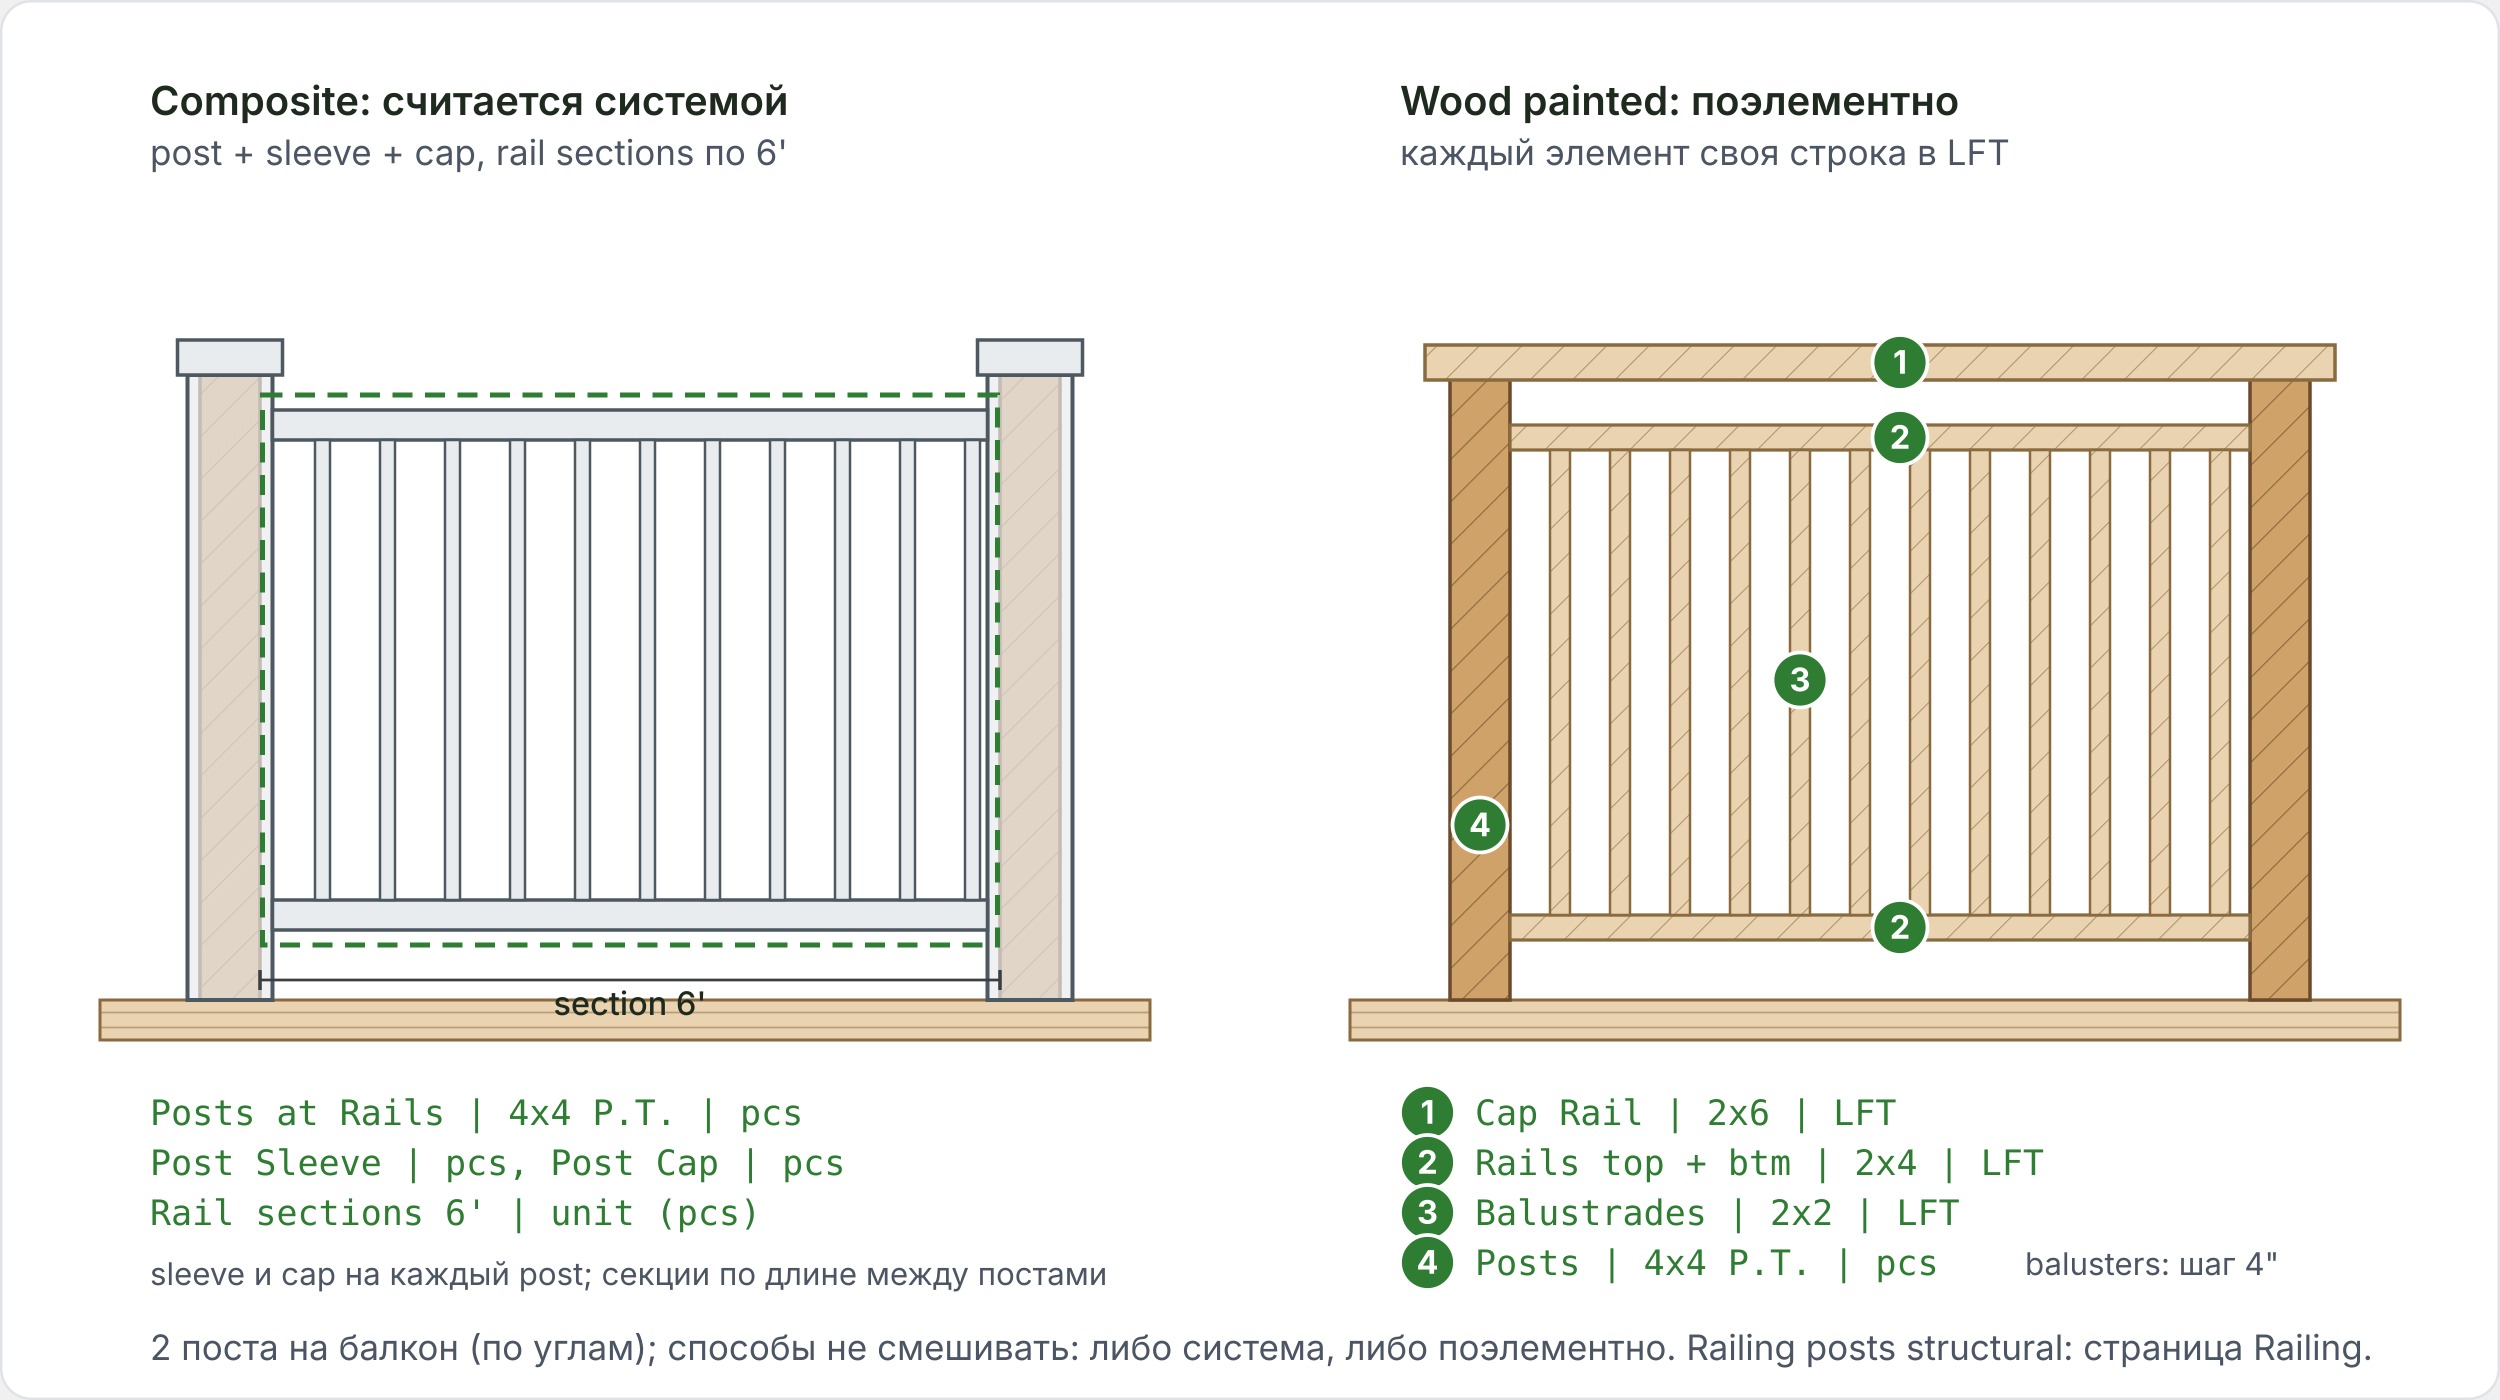
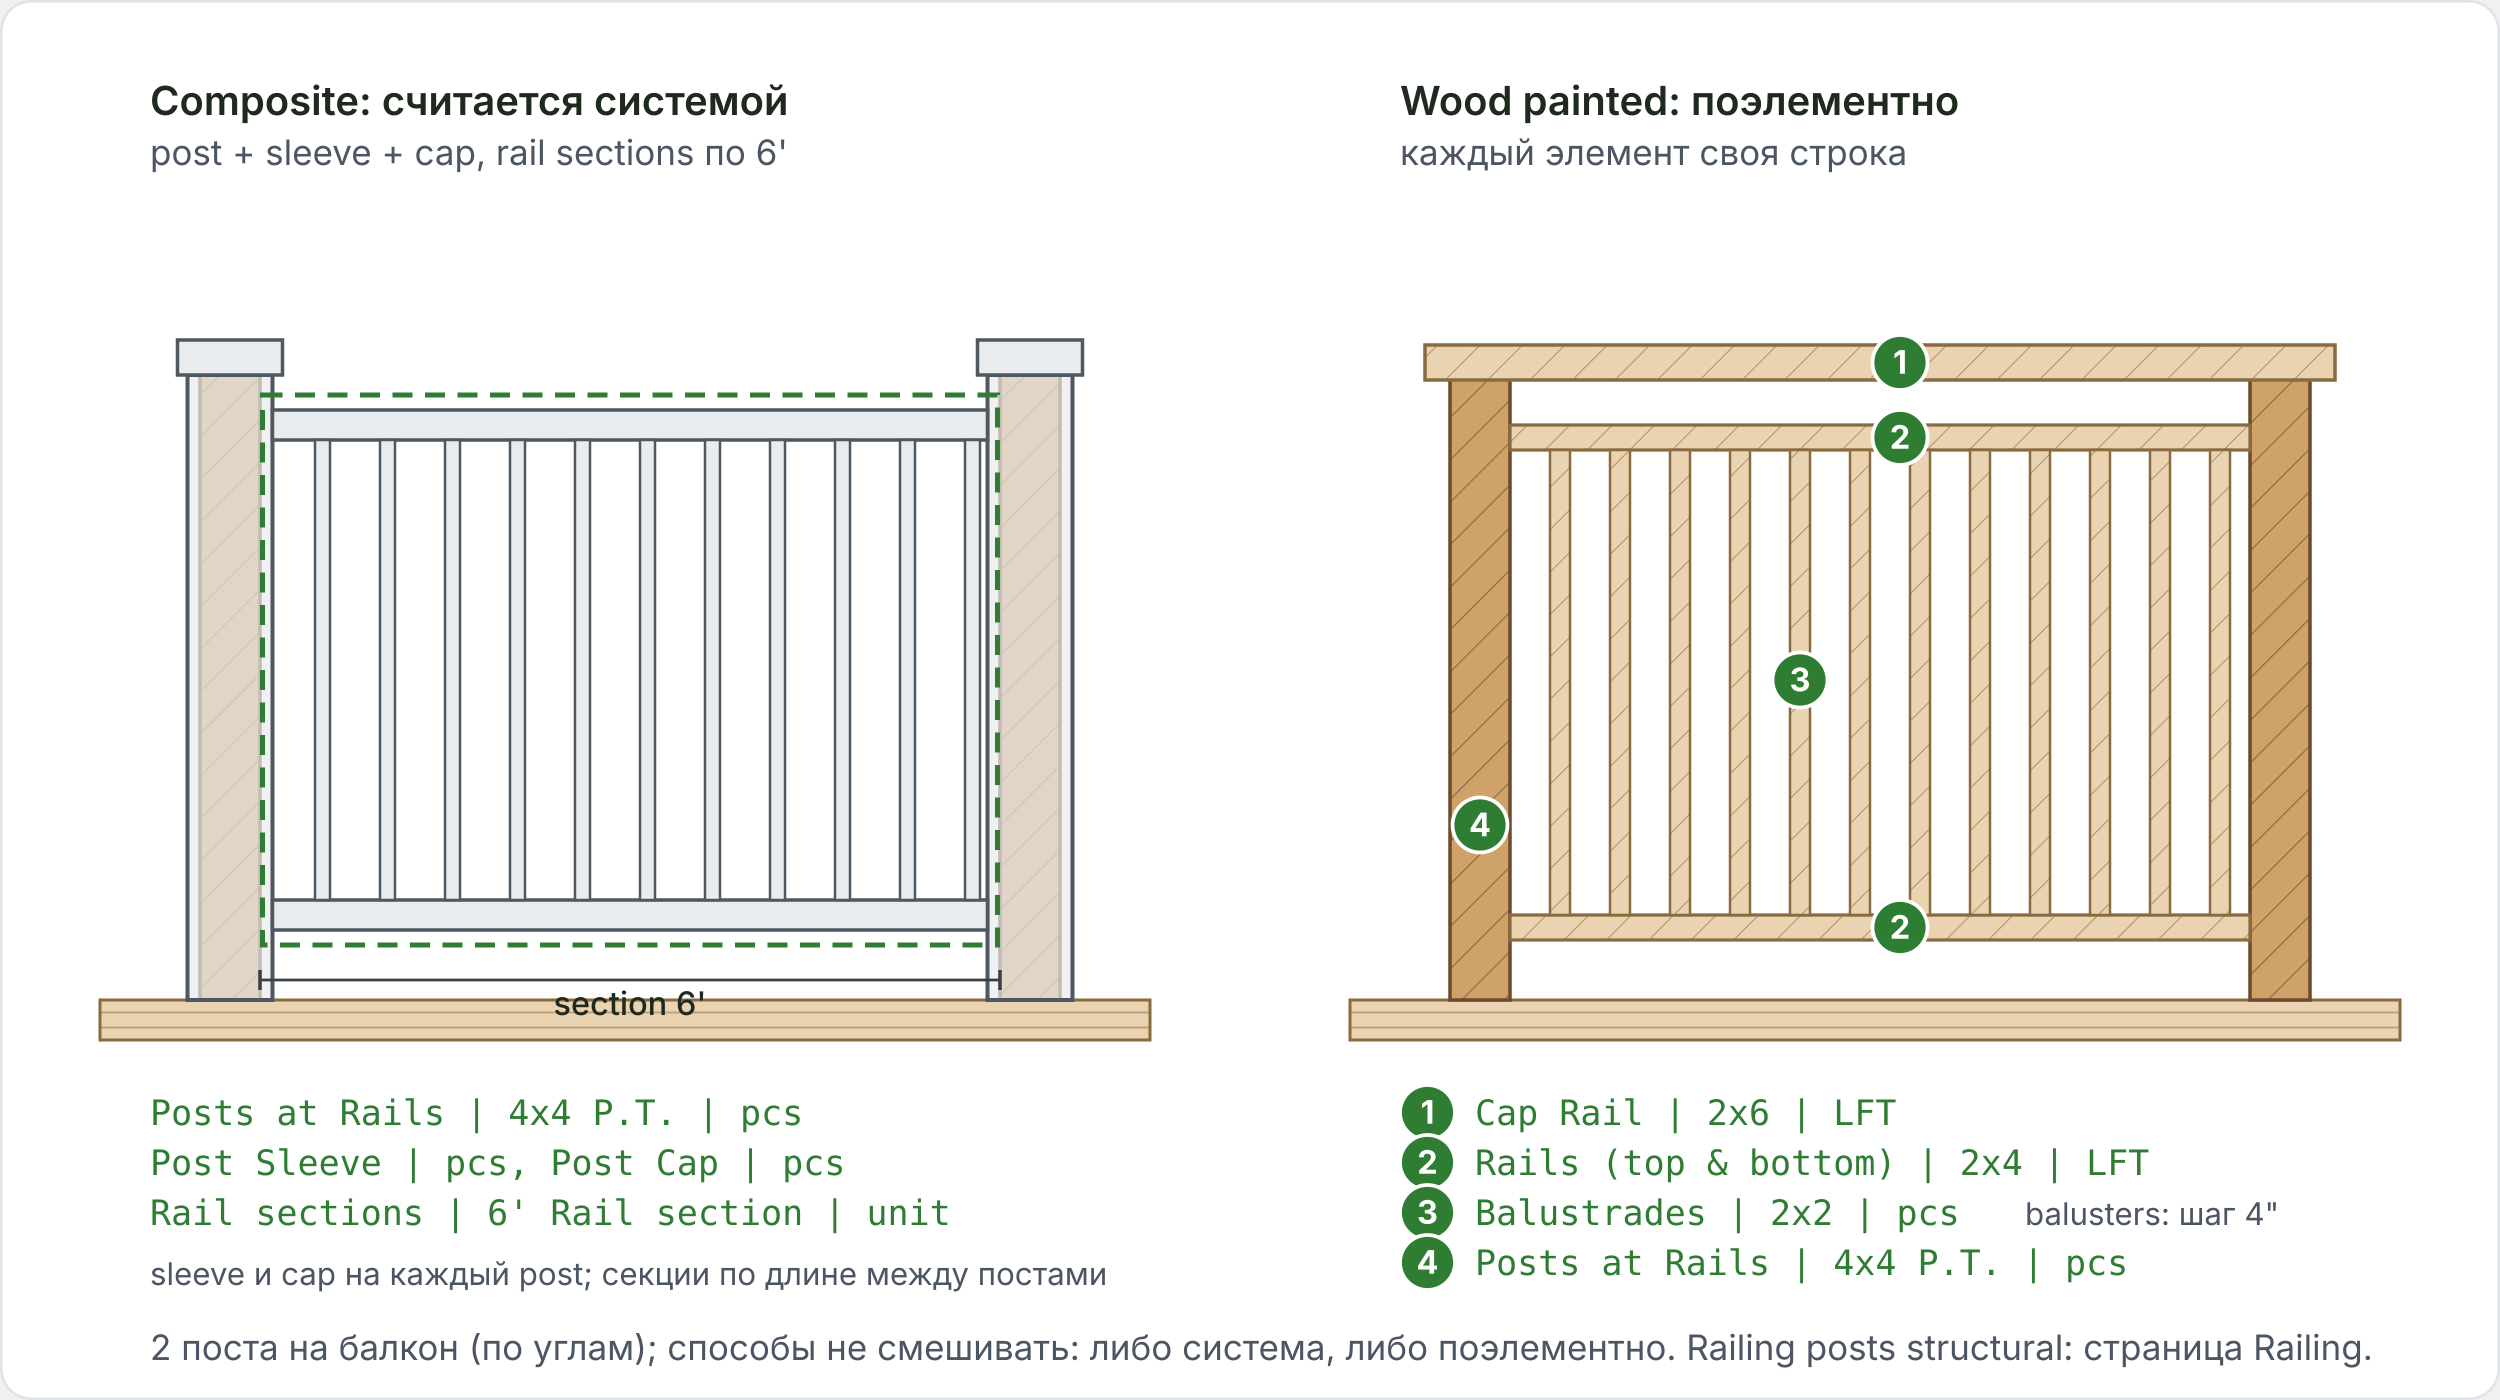
<svg xmlns="http://www.w3.org/2000/svg" viewBox="0 0 1000 560" role="img" aria-labelledby="t d">
  <defs>
    <marker id="arr" markerWidth="10" markerHeight="10" refX="9" refY="5" orient="auto" markerUnits="userSpaceOnUse">
      <path d="M0,1 L0,9 L10,5 z" fill="#2e7d32" />
    </marker>
    <marker id="arrInk" markerWidth="10" markerHeight="10" refX="9" refY="5" orient="auto" markerUnits="userSpaceOnUse">
      <path d="M0,1 L0,9 L10,5 z" fill="#3a3f44" />
    </marker>
    <marker id="arrRed" markerWidth="10" markerHeight="10" refX="9" refY="5" orient="auto" markerUnits="userSpaceOnUse">
      <path d="M0,1 L0,9 L10,5 z" fill="#c62828" />
    </marker>
    <marker id="dot" markerWidth="8" markerHeight="8" refX="4" refY="4" markerUnits="userSpaceOnUse">
      <circle cx="4" cy="4" r="3" fill="#2e7d32" />
    </marker>
    <marker id="tick" markerWidth="8" markerHeight="8" refX="4" refY="4" orient="auto" markerUnits="userSpaceOnUse">
      <path d="M4,0 L4,8" stroke="#3a3f44" stroke-width="1.4" />
    </marker>
    <pattern id="wood" width="12" height="12" patternUnits="userSpaceOnUse" patternTransform="rotate(45)">
      <rect width="12" height="12" fill="#e9d3b0" />
      <line x1="0" y1="0" x2="0" y2="12" stroke="#8a6a3f" stroke-width="0.9" opacity="0.55" />
    </pattern>
    <pattern id="pt" width="12" height="12" patternUnits="userSpaceOnUse" patternTransform="rotate(45)">
      <rect width="12" height="12" fill="#cfa26a" />
      <line x1="0" y1="0" x2="0" y2="12" stroke="#6c4b2a" stroke-width="1" opacity="0.6" />
    </pattern>
    <pattern id="conc" width="10" height="10" patternUnits="userSpaceOnUse">
      <rect width="10" height="10" fill="#cfd4d8" />
      <circle cx="2.5" cy="2.5" r="1" fill="#6b7378" opacity="0.7" />
      <circle cx="7" cy="6.5" r="1" fill="#6b7378" opacity="0.7" />
    </pattern>
    <pattern id="sheath" width="7" height="7" patternUnits="userSpaceOnUse">
      <rect width="7" height="7" fill="#c9b27c" />
      <circle cx="2" cy="2" r="0.8" fill="#7a6a3c" opacity="0.6" />
      <circle cx="5" cy="5" r="0.8" fill="#7a6a3c" opacity="0.6" />
    </pattern>
    <pattern id="batt" width="20" height="16" patternUnits="userSpaceOnUse">
      <rect width="20" height="16" fill="#fdf6e3" />
      <path d="M0,8 Q5,0 10,8 T20,8" fill="none" stroke="#caa64a" stroke-width="1.2" />
    </pattern>
    <pattern id="rigid" width="8" height="8" patternUnits="userSpaceOnUse">
      <rect width="8" height="8" fill="#fbe9c6" />
      <path d="M0,8 L8,0" stroke="#d9a441" stroke-width="0.8" />
    </pattern>
    <pattern id="cmu" width="40" height="20" patternUnits="userSpaceOnUse">
      <rect width="40" height="20" fill="#cfd4d8" />
      <path d="M0,10 H40 M20,0 V10 M0,10 V20 M40,10 V20" stroke="#6b7378" stroke-width="1" fill="none" />
    </pattern>
    <pattern id="gyp" width="6" height="6" patternUnits="userSpaceOnUse">
      <rect width="6" height="6" fill="#eef0f2" />
    </pattern>
    <pattern id="endgrain" width="6" height="6" patternUnits="userSpaceOnUse">
      <rect width="6" height="6" fill="#e9d3b0" />
      <path d="M0,3 H6" stroke="#8a6a3f" stroke-width="0.7" opacity="0.5" />
    </pattern>
    <pattern id="hatchRed" width="8" height="8" patternUnits="userSpaceOnUse" patternTransform="rotate(45)">
      <rect width="8" height="8" fill="#fff" />
      <line x1="0" y1="0" x2="0" y2="8" stroke="#c62828" stroke-width="1.2" opacity="0.6" />
    </pattern>
    <pattern id="hatchGrey" width="8" height="8" patternUnits="userSpaceOnUse" patternTransform="rotate(45)">
      <rect width="8" height="8" fill="#f3f4f6" />
      <line x1="0" y1="0" x2="0" y2="8" stroke="#9aa4ad" stroke-width="1" opacity="0.8" />
    </pattern>
    <style>
      .ln{fill:none;stroke:#3a3f44;stroke-width:1.6;stroke-linejoin:round}
      .thin{fill:none;stroke:#3a3f44;stroke-width:1.1}
      .lab{font:600 16px Inter, "Segoe UI", Arial, sans-serif;fill:#1f2a1f}
      .lab2{font:600 15px Inter, "Segoe UI", Arial, sans-serif;fill:#1f2a1f}
      .note{font:400 14px Inter, "Segoe UI", Arial, sans-serif;fill:#4b5563}
      .small{font:400 12.5px Inter, "Segoe UI", Arial, sans-serif;fill:#4b5563}
      .mono{font:500 14px "JetBrains Mono", Consolas, monospace;fill:#2e7d32}
      .mono2{font:500 13px "JetBrains Mono", Consolas, monospace;fill:#1f2a1f}
      .side{font:700 13px Inter, "Segoe UI", Arial, sans-serif;fill:#8a98a5;letter-spacing:1px}
      .lead{stroke:#2e7d32;stroke-width:1.5;fill:none;marker-end:url(#arr)}
      .leadInk{stroke:#3a3f44;stroke-width:1.3;fill:none;marker-end:url(#arrInk)}
      .leadRed{stroke:#c62828;stroke-width:1.5;fill:none;marker-end:url(#arrRed)}
      .dim{stroke:#3a3f44;stroke-width:1.1;fill:none;marker-start:url(#tick);marker-end:url(#tick)}
      .dimt{font:500 13px Inter, "Segoe UI", Arial, sans-serif;fill:#1f2a1f}
      .numc{fill:#2e7d32;stroke:#fff;stroke-width:1.5}
      .numt{font:700 13px Inter, "Segoe UI", Arial, sans-serif;fill:#fff;text-anchor:middle}
      .h{font:700 15px Inter, "Segoe UI", Arial, sans-serif;fill:#1f2a1f}
      .red{font:600 14px Inter, "Segoe UI", Arial, sans-serif;fill:#c62828}
      .green{font:600 14px Inter, "Segoe UI", Arial, sans-serif;fill:#2e7d32}
      .cap{font:400 13px Inter, "Segoe UI", Arial, sans-serif;fill:#1f2a1f}
    </style>
  </defs>
  <rect x="0.5" y="0.5" width="999" height="559" rx="12" fill="#ffffff" stroke="#dfe3e8" />
  <text class="lab" x="60" y="46">Composite: считается системой</text>
  <text class="note" x="60" y="66">post + sleeve + cap, rail sections по 6'</text>
  <rect x="40" y="400" width="420" height="16" fill="url(#endgrain)" stroke="#8a6a3f" stroke-width="1.2" />
  <rect x="80" y="150" width="24" height="250" fill="url(#pt)" stroke="#6c4b2a" stroke-width="1.4" />
  <rect x="75" y="150" width="34" height="250" fill="#e8ecef" stroke="#4d5861" stroke-width="1.6" fill-opacity="0.7" />
  <rect x="71" y="136" width="42" height="14" fill="#e8ecef" stroke="#4d5861" stroke-width="1.4" />
  <rect x="400" y="150" width="24" height="250" fill="url(#pt)" stroke="#6c4b2a" stroke-width="1.4" />
  <rect x="395" y="150" width="34" height="250" fill="#e8ecef" stroke="#4d5861" stroke-width="1.6" fill-opacity="0.7" />
  <rect x="391" y="136" width="42" height="14" fill="#e8ecef" stroke="#4d5861" stroke-width="1.4" />
  <rect x="109" y="164" width="286" height="12" fill="#e8ecef" stroke="#4d5861" stroke-width="1.4" />
  <rect x="109" y="360" width="286" height="12" fill="#e8ecef" stroke="#4d5861" stroke-width="1.4" />
  <rect x="126" y="176" width="6" height="184" fill="#e8ecef" stroke="#4d5861" stroke-width="1" />
  <rect x="152" y="176" width="6" height="184" fill="#e8ecef" stroke="#4d5861" stroke-width="1" />
  <rect x="178" y="176" width="6" height="184" fill="#e8ecef" stroke="#4d5861" stroke-width="1" />
  <rect x="204" y="176" width="6" height="184" fill="#e8ecef" stroke="#4d5861" stroke-width="1" />
  <rect x="230" y="176" width="6" height="184" fill="#e8ecef" stroke="#4d5861" stroke-width="1" />
  <rect x="256" y="176" width="6" height="184" fill="#e8ecef" stroke="#4d5861" stroke-width="1" />
  <rect x="282" y="176" width="6" height="184" fill="#e8ecef" stroke="#4d5861" stroke-width="1" />
  <rect x="308" y="176" width="6" height="184" fill="#e8ecef" stroke="#4d5861" stroke-width="1" />
  <rect x="334" y="176" width="6" height="184" fill="#e8ecef" stroke="#4d5861" stroke-width="1" />
  <rect x="360" y="176" width="6" height="184" fill="#e8ecef" stroke="#4d5861" stroke-width="1" />
  <rect x="386" y="176" width="6" height="184" fill="#e8ecef" stroke="#4d5861" stroke-width="1" />
  <rect x="105" y="158" width="294" height="220" fill="none" stroke="#2e7d32" stroke-width="2" stroke-dasharray="8 5" />
  <line class="dim" x1="104" y1="392" x2="400" y2="392" />
  <text class="dimt" x="252" y="406" text-anchor="middle">section 6'</text>
  <text class="mono" x="60" y="450">Posts at Rails | 4x4 P.T. | pcs</text>
-   <text class="mono" x="60" y="470">Post Sleeve | pcs,  Post Cap | pcs</text>
-   <text class="mono" x="60" y="490">Rail sections 6' | unit (pcs)</text>
+   <text class="mono" x="60" y="470">Post Sleeve | pcs, Post Cap | pcs</text>
+   <text class="mono" x="60" y="490">Rail sections | 6' Rail section | unit</text>
  <text class="small" x="60" y="514">sleeve и cap на каждый post; секции по длине между постами</text>
  <text class="lab" x="560" y="46">Wood painted: поэлементно</text>
-   <text class="note" x="560" y="66">каждый элемент своя строка в LFT</text>
+   <text class="note" x="560" y="66">каждый элемент своя строка</text>
  <rect x="540" y="400" width="420" height="16" fill="url(#endgrain)" stroke="#8a6a3f" stroke-width="1.2" />
  <rect x="580" y="150" width="24" height="250" fill="url(#pt)" stroke="#6c4b2a" stroke-width="1.4" />
  <rect x="900" y="150" width="24" height="250" fill="url(#pt)" stroke="#6c4b2a" stroke-width="1.4" />
  <rect x="570" y="138" width="364" height="14" fill="url(#wood)" stroke="#8a6a3f" stroke-width="1.4" />
  <rect x="604" y="170" width="296" height="10" fill="url(#wood)" stroke="#8a6a3f" stroke-width="1.3" />
  <rect x="604" y="366" width="296" height="10" fill="url(#wood)" stroke="#8a6a3f" stroke-width="1.3" />
  <rect x="620" y="180" width="8" height="186" fill="url(#wood)" stroke="#8a6a3f" stroke-width="1" />
  <rect x="644" y="180" width="8" height="186" fill="url(#wood)" stroke="#8a6a3f" stroke-width="1" />
  <rect x="668" y="180" width="8" height="186" fill="url(#wood)" stroke="#8a6a3f" stroke-width="1" />
  <rect x="692" y="180" width="8" height="186" fill="url(#wood)" stroke="#8a6a3f" stroke-width="1" />
  <rect x="716" y="180" width="8" height="186" fill="url(#wood)" stroke="#8a6a3f" stroke-width="1" />
  <rect x="740" y="180" width="8" height="186" fill="url(#wood)" stroke="#8a6a3f" stroke-width="1" />
  <rect x="764" y="180" width="8" height="186" fill="url(#wood)" stroke="#8a6a3f" stroke-width="1" />
  <rect x="788" y="180" width="8" height="186" fill="url(#wood)" stroke="#8a6a3f" stroke-width="1" />
  <rect x="812" y="180" width="8" height="186" fill="url(#wood)" stroke="#8a6a3f" stroke-width="1" />
  <rect x="836" y="180" width="8" height="186" fill="url(#wood)" stroke="#8a6a3f" stroke-width="1" />
  <rect x="860" y="180" width="8" height="186" fill="url(#wood)" stroke="#8a6a3f" stroke-width="1" />
  <rect x="884" y="180" width="8" height="186" fill="url(#wood)" stroke="#8a6a3f" stroke-width="1" />
  <circle class="numc" cx="760" cy="145" r="11" />
  <text class="numt" x="760" y="149.5">1</text>
  <circle class="numc" cx="760" cy="175" r="11" />
  <text class="numt" x="760" y="179.5">2</text>
  <circle class="numc" cx="720" cy="272" r="11" />
  <text class="numt" x="720" y="276.5">3</text>
  <circle class="numc" cx="592" cy="330" r="11" />
  <text class="numt" x="592" y="334.5">4</text>
  <circle class="numc" cx="760" cy="371" r="11" />
  <text class="numt" x="760" y="375.5">2</text>
  <circle class="numc" cx="571" cy="445" r="11" />
  <text class="numt" x="571" y="449.5">1</text>
  <text class="mono" x="590" y="450">Cap Rail | 2x6 | LFT</text>
  <circle class="numc" cx="571" cy="465" r="11" />
  <text class="numt" x="571" y="469.5">2</text>
-   <text class="mono" x="590" y="470">Rails top + btm | 2x4 | LFT</text>
+   <text class="mono" x="590" y="470">Rails (top &amp; bottom) | 2x4 | LFT</text>
  <circle class="numc" cx="571" cy="485" r="11" />
  <text class="numt" x="571" y="489.5">3</text>
-   <text class="mono" x="590" y="490">Balustrades | 2x2 | LFT</text>
+   <text class="mono" x="590" y="490">Balustrades | 2x2 | pcs</text>
  <circle class="numc" cx="571" cy="505" r="11" />
  <text class="numt" x="571" y="509.5">4</text>
-   <text class="mono" x="590" y="510">Posts | 4x4 P.T. | pcs</text>
-   <text class="small" x="810" y="510">balusters: шаг 4"</text>
+   <text class="mono" x="590" y="510">Posts at Rails | 4x4 P.T. | pcs</text>
+   <text class="small" x="810" y="490">balusters: шаг 4"</text>
  <text class="note" x="60" y="544">2 поста на балкон (по углам); способы не смешивать: либо система, либо поэлементно. Railing posts structural: страница Railing.</text>
</svg>
